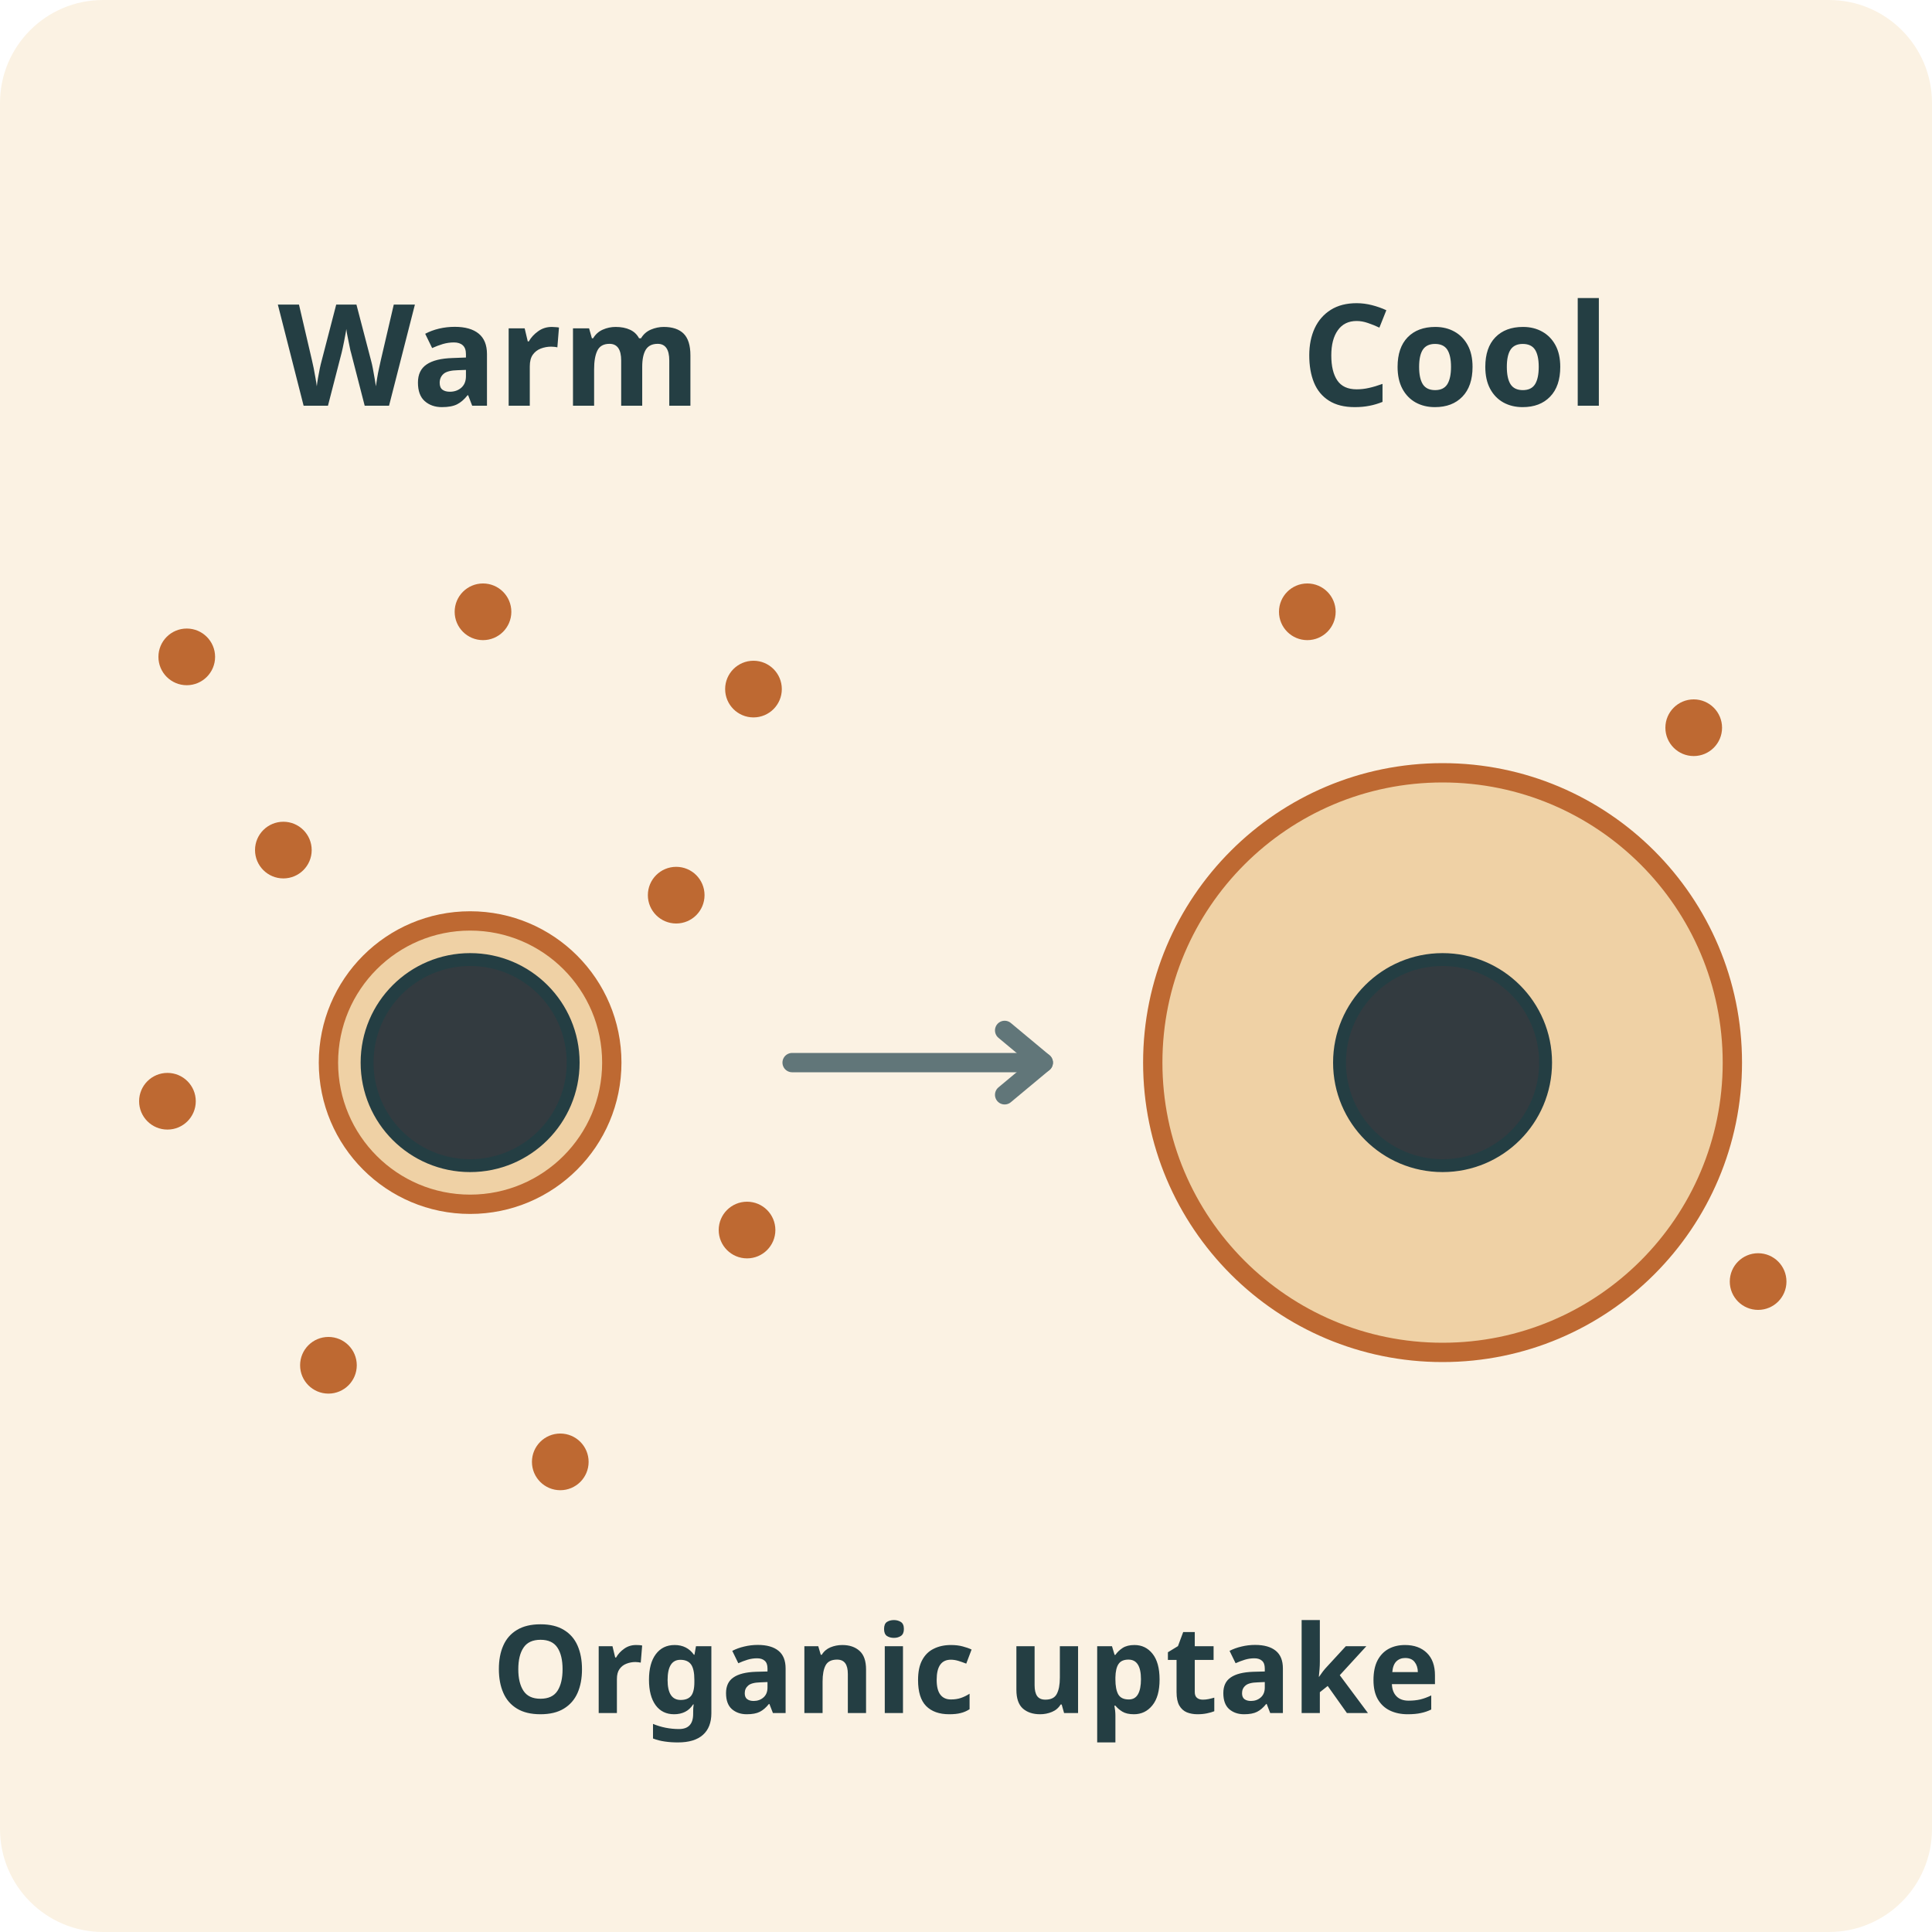
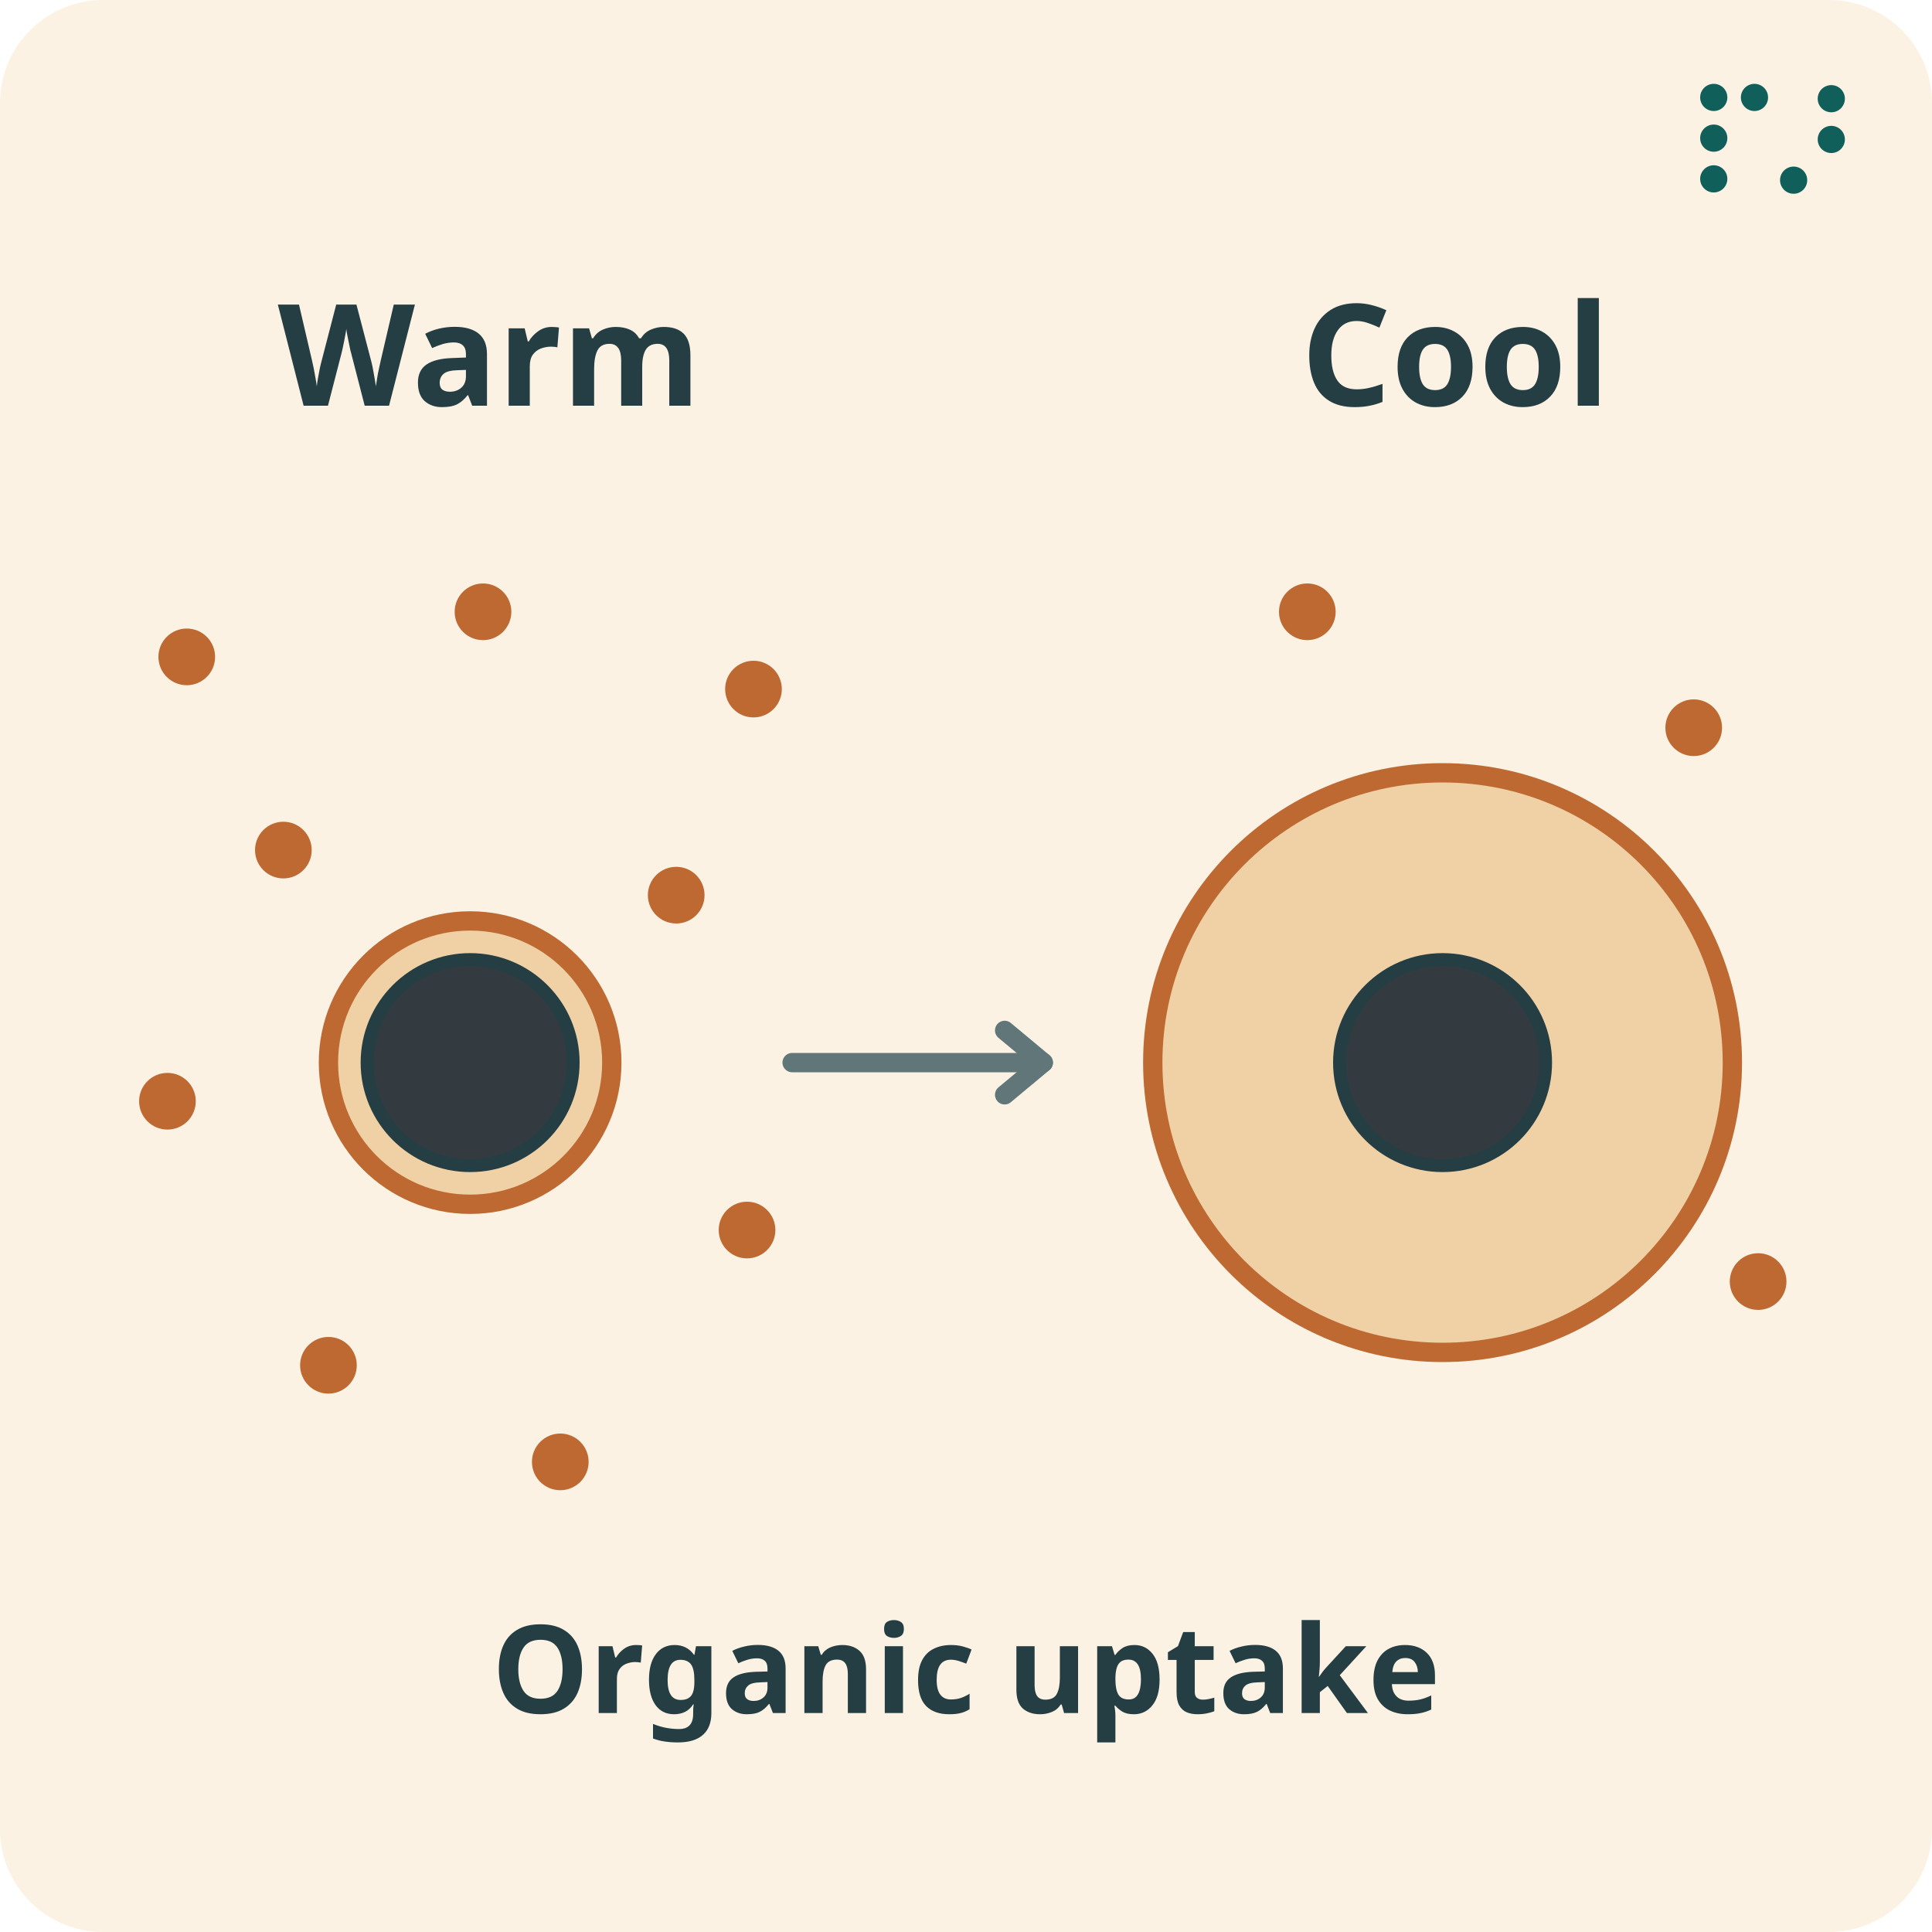
<svg xmlns="http://www.w3.org/2000/svg" width="3in" height="3in" viewBox="0 0 300 300" role="img" aria-labelledby="title desc">
  <rect width="300" height="300" rx="16" fill="#fbf2e3" />
  <g font-family="sans-serif" font-weight="600">
    <text x="76" y="63" text-anchor="middle" font-size="22" fill="#243e43">Warm</text>
    <text x="226" y="63" text-anchor="middle" font-size="22" fill="#243e43">Cool</text>
    <circle cx="29" cy="102" r="4.4" fill="#be6932" stroke="none" stroke-width="2" />
    <circle cx="75" cy="95" r="4.4" fill="#be6932" stroke="none" stroke-width="2" />
    <circle cx="117" cy="107" r="4.4" fill="#be6932" stroke="none" stroke-width="2" />
    <circle cx="44" cy="132" r="4.4" fill="#be6932" stroke="none" stroke-width="2" />
    <circle cx="105" cy="139" r="4.4" fill="#be6932" stroke="none" stroke-width="2" />
    <circle cx="26" cy="171" r="4.4" fill="#be6932" stroke="none" stroke-width="2" />
    <circle cx="116" cy="191" r="4.4" fill="#be6932" stroke="none" stroke-width="2" />
    <circle cx="51" cy="212" r="4.4" fill="#be6932" stroke="none" stroke-width="2" />
    <circle cx="87" cy="227" r="4.4" fill="#be6932" stroke="none" stroke-width="2" />
    <circle cx="203" cy="95" r="4.4" fill="#be6932" stroke="none" stroke-width="2" />
    <circle cx="263" cy="113" r="4.4" fill="#be6932" stroke="none" stroke-width="2" />
    <circle cx="273" cy="199" r="4.4" fill="#be6932" stroke="none" stroke-width="2" />
    <circle cx="73" cy="165" r="22" fill="#efd1a5" stroke="#be6932" stroke-width="3" />
    <circle cx="73" cy="165" r="16" fill="#333b40" stroke="#243e43" stroke-width="2" />
    <circle cx="224" cy="165" r="45" fill="#efd1a5" stroke="#be6932" stroke-width="3" />
    <circle cx="224" cy="165" r="16" fill="#333b40" stroke="#243e43" stroke-width="2" />
    <path d="M123 165H162" fill="none" stroke="#617679" stroke-width="3" stroke-linejoin="round" stroke-linecap="round" />
    <path d="M156 160l6 5-6 5" fill="none" stroke="#617679" stroke-width="3" stroke-linejoin="round" stroke-linecap="round" />
    <text x="150" y="266" text-anchor="middle" font-size="19" fill="#243e43">Organic uptake</text>
  </g>
+   <g transform="translate(264 13)">
+     <svg width="22.5" height="17.1" aria-hidden="true" viewBox="0 0 48.93 37.11" fill="#115f5a">
+       <circle cx="4.59" cy="4.59" r="4.59" />
+       <circle cx="18.34" cy="4.59" r="4.59" />
+       <circle cx="4.59" cy="18.34" r="4.59" />
+       <circle cx="31.56" cy="32.53" r="4.59" />
+       <circle cx="44.28" cy="18.78" r="4.59" />
+       <circle cx="44.28" cy="5.02" r="4.59" />
+       <circle cx="4.59" cy="32.09" r="4.59" />
+     </svg>
+   </g>
</svg>
